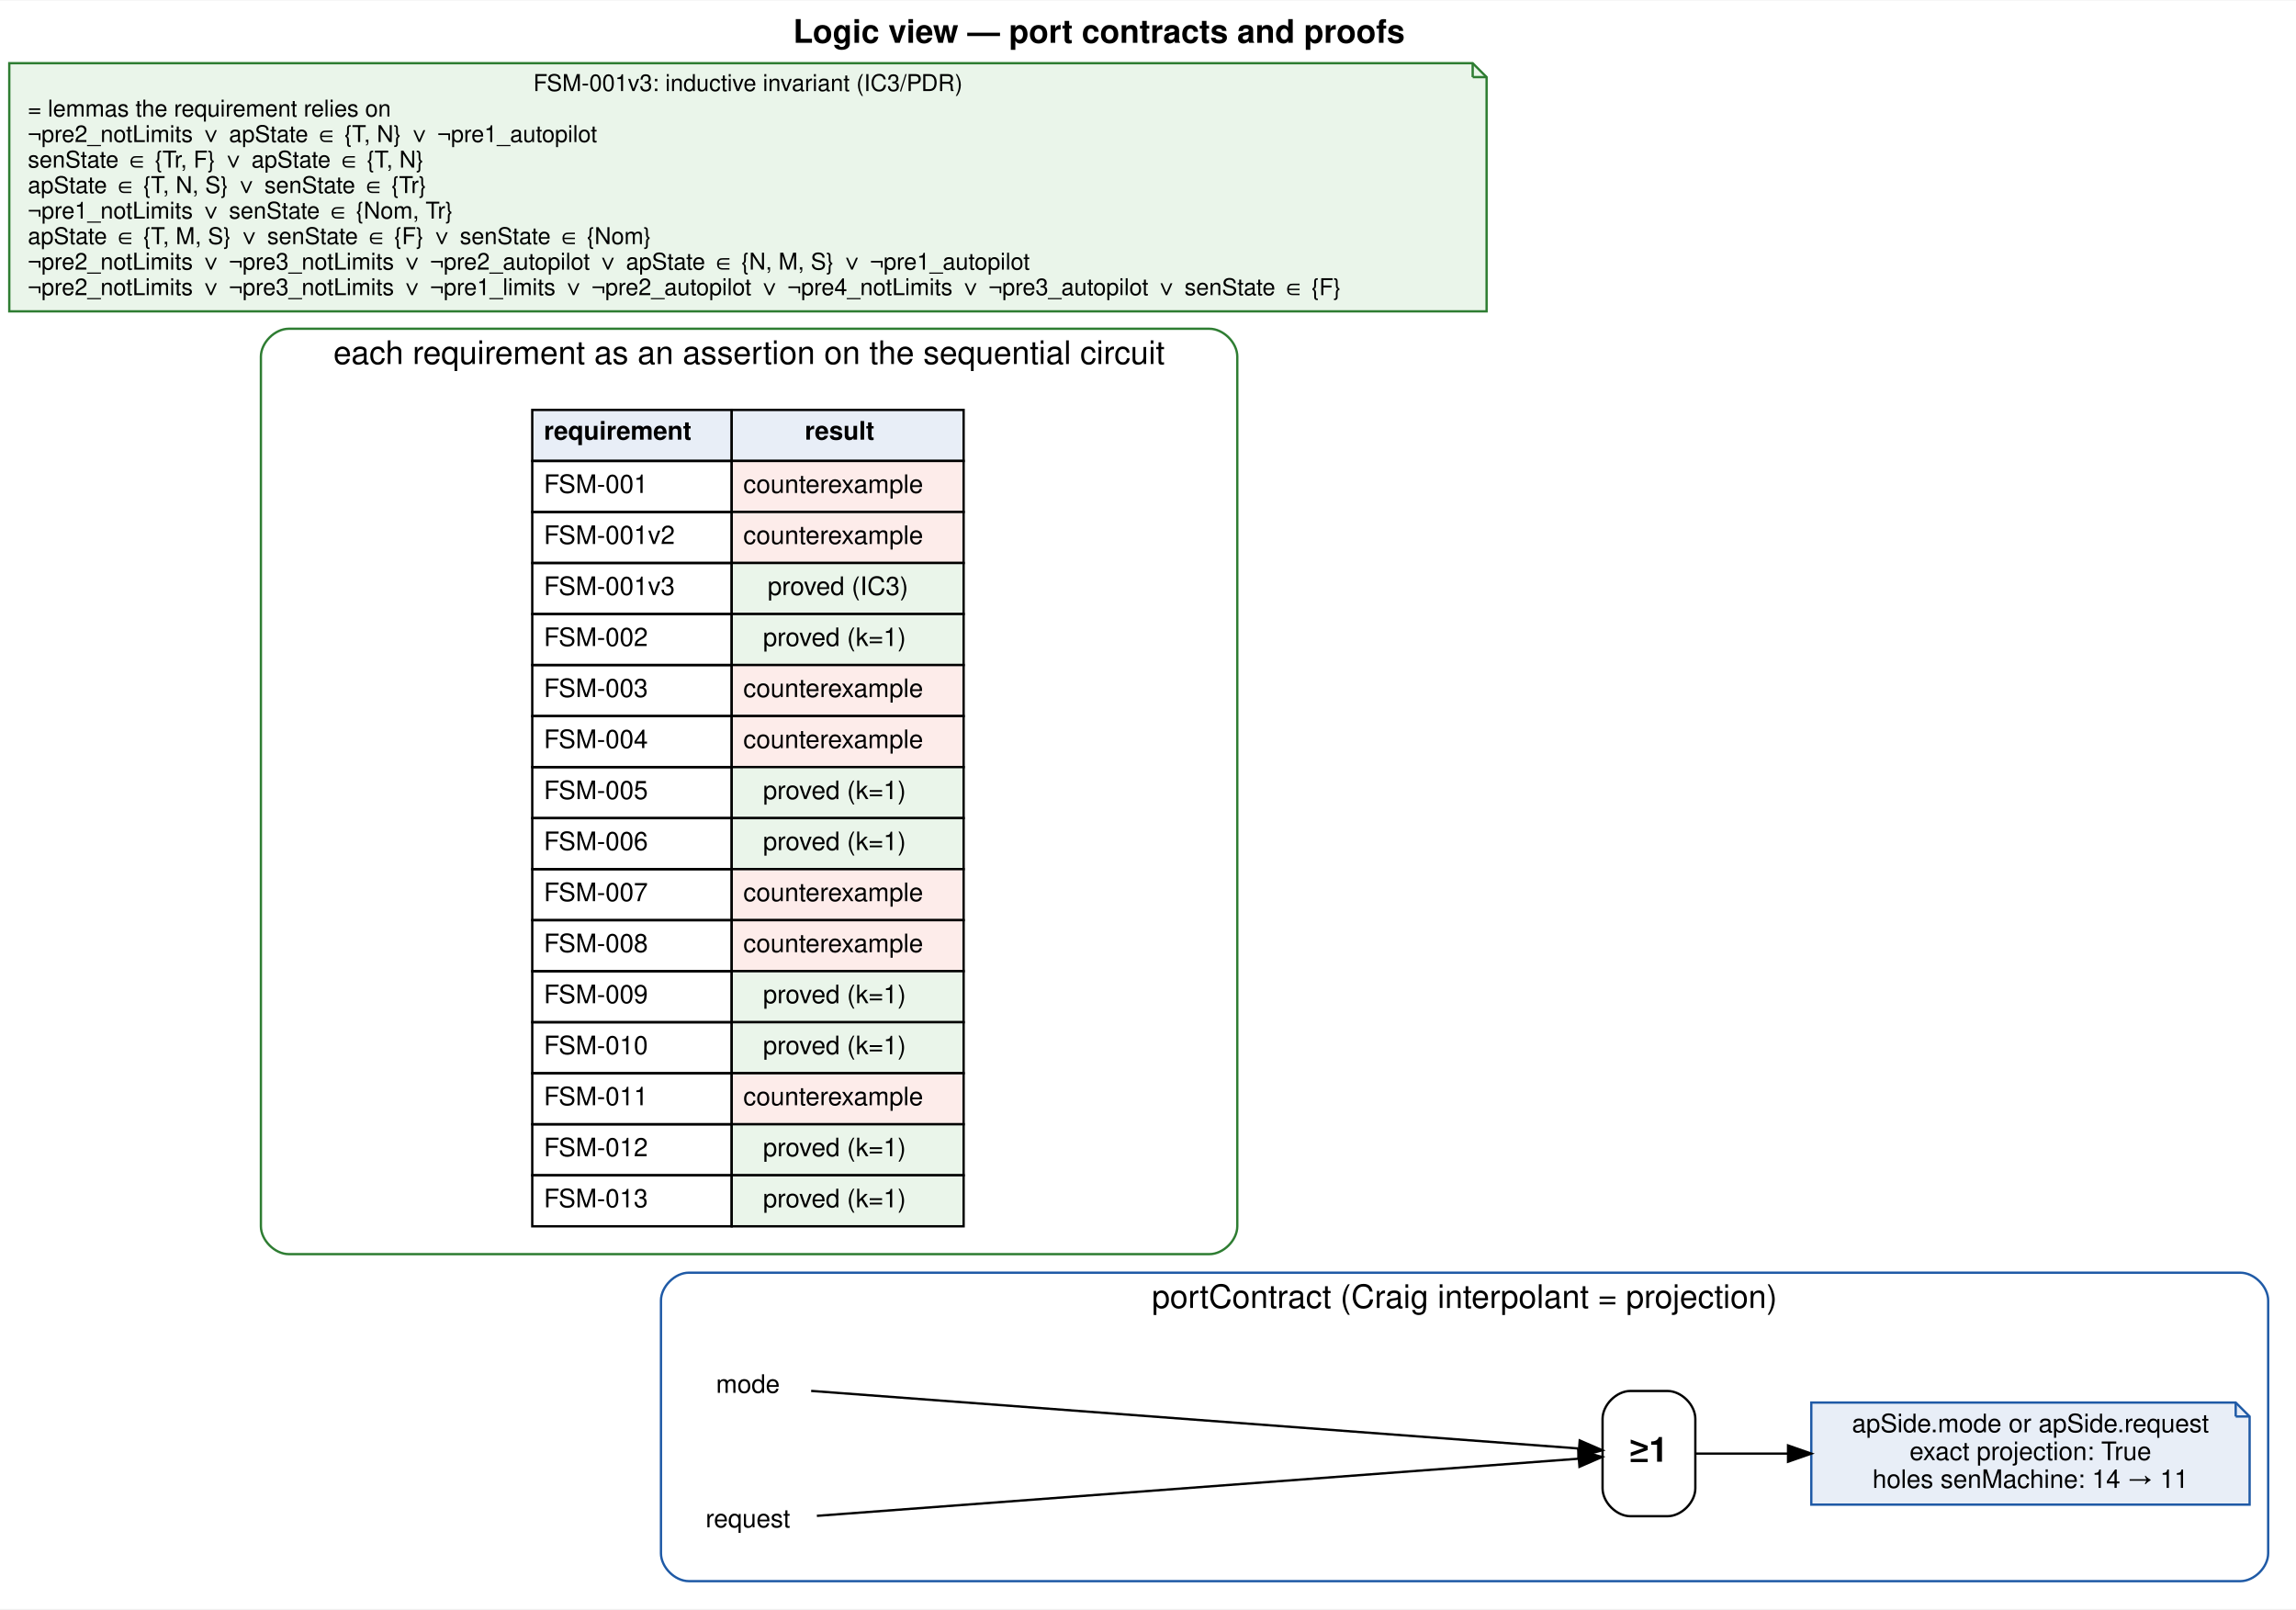
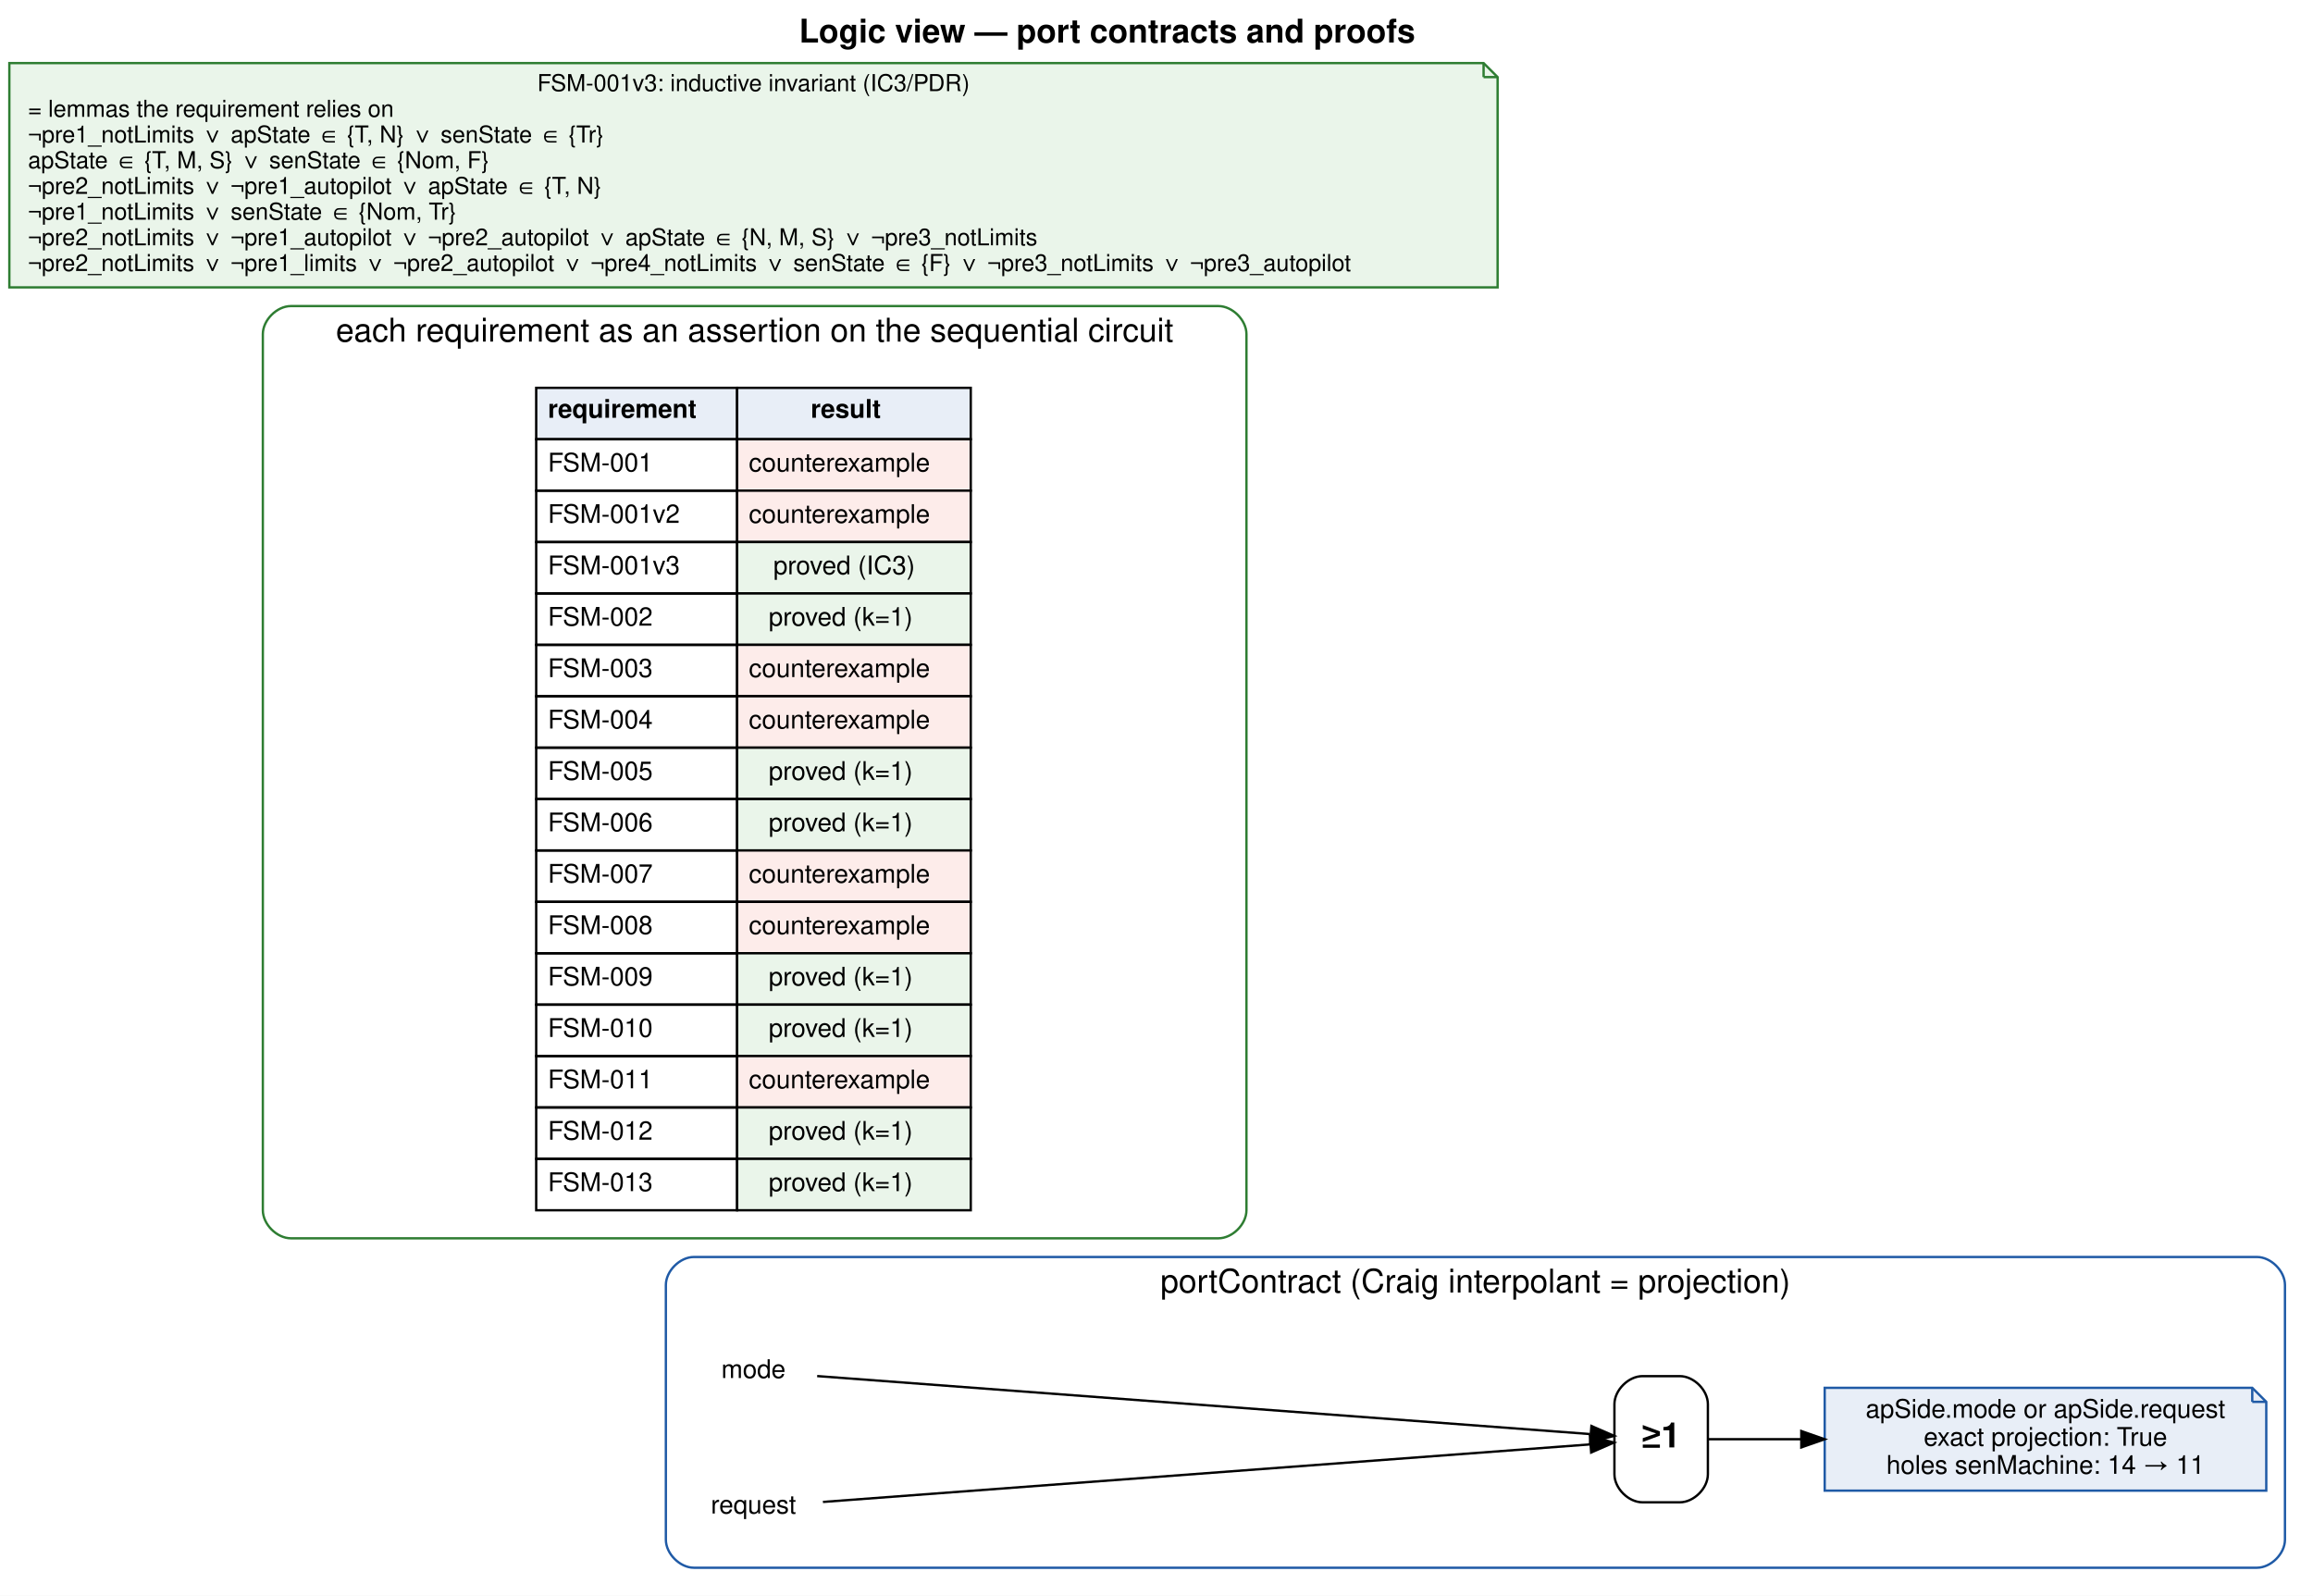
- <svg xmlns="http://www.w3.org/2000/svg" width="990pt" height="694pt" viewBox="0.00 0.00 990.00 693.50">
-   <g id="graph0" class="graph" transform="scale(1 1) rotate(0) translate(4 689.5)">
-     <polygon fill="white" stroke="transparent" points="-4,4 -4,-689.5 986,-689.5 986,4 -4,4" />
-     <text text-anchor="start" x="338" y="-671.3" font-family="Helvetica,sans-Serif" font-weight="bold" font-size="14.00">Logic view — port contracts and proofs</text>
+ <svg xmlns="http://www.w3.org/2000/svg" width="990pt" height="683pt" viewBox="0.00 0.00 990.00 683.00">
+   <g id="graph0" class="graph" transform="scale(1 1) rotate(0) translate(4 679)">
+     <polygon fill="white" stroke="transparent" points="-4,4 -4,-679 986,-679 986,4 -4,4" />
+     <text text-anchor="start" x="338" y="-660.8" font-family="Helvetica,sans-Serif" font-weight="bold" font-size="14.00">Logic view — port contracts and proofs</text>
    <g id="clust1" class="cluster">
      <path fill="none" stroke="#1f5aa6" d="M293,-8C293,-8 962,-8 962,-8 968,-8 974,-14 974,-20 974,-20 974,-129 974,-129 974,-135 968,-141 962,-141 962,-141 293,-141 293,-141 287,-141 281,-135 281,-129 281,-129 281,-20 281,-20 281,-14 287,-8 293,-8" />
      <text text-anchor="middle" x="627.5" y="-125.8" font-family="Helvetica,sans-Serif" font-size="14.00">portContract (Craig interpolant = projection)</text>
    </g>
    <g id="clust2" class="cluster">
      <path fill="none" stroke="#2e7d32" d="M120.5,-149C120.5,-149 517.5,-149 517.5,-149 523.5,-149 529.5,-155 529.5,-161 529.5,-161 529.5,-536 529.5,-536 529.5,-542 523.5,-548 517.5,-548 517.5,-548 120.5,-548 120.5,-548 114.5,-548 108.5,-542 108.5,-536 108.5,-536 108.5,-161 108.5,-161 108.5,-155 114.5,-149 120.5,-149" />
      <text text-anchor="middle" x="319" y="-532.8" font-family="Helvetica,sans-Serif" font-size="14.00">each requirement as an assertion on the sequential circuit</text>
    </g>
    <g id="node1" class="node">
      <text text-anchor="middle" x="318.5" y="-89.2" font-family="Helvetica,sans-Serif" font-size="11.00">mode</text>
    </g>
    <g id="node3" class="node">
      <path fill="white" stroke="black" d="M715,-90C715,-90 699,-90 699,-90 693,-90 687,-84 687,-78 687,-78 687,-48 687,-48 687,-42 693,-36 699,-36 699,-36 715,-36 715,-36 721,-36 727,-42 727,-48 727,-48 727,-78 727,-78 727,-84 721,-90 715,-90" />
      <text text-anchor="middle" x="707" y="-59.5" font-family="Helvetica,sans-Serif" font-weight="bold" font-size="15.00">≥1</text>
    </g>
    <g id="edge1" class="edge">
      <path fill="none" stroke="black" d="M345.76,-90.03C415.25,-84.82 603.6,-70.68 676.57,-65.21" />
      <polygon fill="black" stroke="black" points="677.15,-68.67 686.86,-64.44 676.63,-61.69 677.15,-68.67" />
    </g>
    <g id="node2" class="node">
      <text text-anchor="middle" x="318.5" y="-31.2" font-family="Helvetica,sans-Serif" font-size="11.00">request</text>
    </g>
    <g id="edge2" class="edge">
      <path fill="none" stroke="black" d="M348.23,-36.16C419.62,-41.51 604.46,-55.38 676.58,-60.79" />
      <polygon fill="black" stroke="black" points="676.53,-64.3 686.76,-61.56 677.05,-57.32 676.53,-64.3" />
    </g>
    <g id="node4" class="node">
      <polygon fill="#e8eef7" stroke="#1f5aa6" points="960,-85 777,-85 777,-41 966,-41 966,-79 960,-85" />
      <polyline fill="none" stroke="#1f5aa6" points="960,-85 960,-79 " />
      <polyline fill="none" stroke="#1f5aa6" points="966,-79 960,-79 " />
      <text text-anchor="middle" x="871.5" y="-72.2" font-family="Helvetica,sans-Serif" font-size="11.00">apSide.mode or apSide.request</text>
      <text text-anchor="middle" x="871.5" y="-60.2" font-family="Helvetica,sans-Serif" font-size="11.00">exact projection: True</text>
      <text text-anchor="middle" x="871.5" y="-48.2" font-family="Helvetica,sans-Serif" font-size="11.00">holes senMachine: 14 → 11</text>
    </g>
    <g id="edge3" class="edge">
      <path fill="none" stroke="black" d="M727.28,-63C737.83,-63 751.82,-63 766.92,-63" />
      <polygon fill="black" stroke="black" points="766.98,-66.5 776.98,-63 766.98,-59.5 766.98,-66.5" />
    </g>
    <g id="node5" class="node">
      <polygon fill="#e8eef7" stroke="transparent" points="225.5,-491 225.5,-513 311.5,-513 311.5,-491 225.5,-491" />
      <polygon fill="none" stroke="black" points="225.5,-491 225.5,-513 311.5,-513 311.5,-491 225.5,-491" />
      <text text-anchor="start" x="230.5" y="-500.2" font-family="Helvetica,sans-Serif" font-weight="bold" font-size="11.00">requirement</text>
      <polygon fill="#e8eef7" stroke="transparent" points="311.5,-491 311.5,-513 411.5,-513 411.5,-491 311.5,-491" />
      <polygon fill="none" stroke="black" points="311.5,-491 311.5,-513 411.5,-513 411.5,-491 311.5,-491" />
      <text text-anchor="start" x="343" y="-500.2" font-family="Helvetica,sans-Serif" font-weight="bold" font-size="11.00">result</text>
      <polygon fill="none" stroke="black" points="225.5,-469 225.5,-491 311.5,-491 311.5,-469 225.5,-469" />
      <text text-anchor="start" x="230.5" y="-477.2" font-family="Helvetica,sans-Serif" font-size="11.00">FSM-001</text>
      <polygon fill="#fdecea" stroke="transparent" points="311.5,-469 311.5,-491 411.5,-491 411.5,-469 311.5,-469" />
      <polygon fill="none" stroke="black" points="311.5,-469 311.5,-491 411.5,-491 411.5,-469 311.5,-469" />
      <text text-anchor="start" x="316.5" y="-477.2" font-family="Helvetica,sans-Serif" font-size="11.00">counterexample</text>
      <polygon fill="none" stroke="black" points="225.5,-447 225.5,-469 311.5,-469 311.5,-447 225.5,-447" />
      <text text-anchor="start" x="230.5" y="-455.2" font-family="Helvetica,sans-Serif" font-size="11.00">FSM-001v2</text>
      <polygon fill="#fdecea" stroke="transparent" points="311.5,-447 311.5,-469 411.5,-469 411.5,-447 311.5,-447" />
      <polygon fill="none" stroke="black" points="311.5,-447 311.5,-469 411.5,-469 411.5,-447 311.5,-447" />
      <text text-anchor="start" x="316.5" y="-455.2" font-family="Helvetica,sans-Serif" font-size="11.00">counterexample</text>
      <polygon fill="none" stroke="black" points="225.5,-425 225.5,-447 311.5,-447 311.5,-425 225.5,-425" />
      <text text-anchor="start" x="230.5" y="-433.2" font-family="Helvetica,sans-Serif" font-size="11.00">FSM-001v3</text>
      <polygon fill="#eaf5ea" stroke="transparent" points="311.5,-425 311.5,-447 411.5,-447 411.5,-425 311.5,-425" />
      <polygon fill="none" stroke="black" points="311.5,-425 311.5,-447 411.5,-447 411.5,-425 311.5,-425" />
      <text text-anchor="start" x="327" y="-433.2" font-family="Helvetica,sans-Serif" font-size="11.00">proved (IC3)</text>
      <polygon fill="none" stroke="black" points="225.5,-403 225.5,-425 311.5,-425 311.5,-403 225.5,-403" />
      <text text-anchor="start" x="230.5" y="-411.2" font-family="Helvetica,sans-Serif" font-size="11.00">FSM-002</text>
      <polygon fill="#eaf5ea" stroke="transparent" points="311.5,-403 311.5,-425 411.5,-425 411.5,-403 311.5,-403" />
      <polygon fill="none" stroke="black" points="311.5,-403 311.5,-425 411.5,-425 411.5,-403 311.5,-403" />
      <text text-anchor="start" x="325" y="-411.2" font-family="Helvetica,sans-Serif" font-size="11.00">proved (k=1)</text>
      <polygon fill="none" stroke="black" points="225.5,-381 225.5,-403 311.5,-403 311.5,-381 225.5,-381" />
      <text text-anchor="start" x="230.5" y="-389.2" font-family="Helvetica,sans-Serif" font-size="11.00">FSM-003</text>
      <polygon fill="#fdecea" stroke="transparent" points="311.5,-381 311.5,-403 411.5,-403 411.5,-381 311.5,-381" />
      <polygon fill="none" stroke="black" points="311.5,-381 311.5,-403 411.5,-403 411.5,-381 311.5,-381" />
      <text text-anchor="start" x="316.5" y="-389.2" font-family="Helvetica,sans-Serif" font-size="11.00">counterexample</text>
      <polygon fill="none" stroke="black" points="225.5,-359 225.5,-381 311.5,-381 311.5,-359 225.5,-359" />
      <text text-anchor="start" x="230.5" y="-367.2" font-family="Helvetica,sans-Serif" font-size="11.00">FSM-004</text>
      <polygon fill="#fdecea" stroke="transparent" points="311.5,-359 311.5,-381 411.5,-381 411.5,-359 311.5,-359" />
      <polygon fill="none" stroke="black" points="311.5,-359 311.5,-381 411.5,-381 411.5,-359 311.5,-359" />
      <text text-anchor="start" x="316.5" y="-367.2" font-family="Helvetica,sans-Serif" font-size="11.00">counterexample</text>
      <polygon fill="none" stroke="black" points="225.5,-337 225.5,-359 311.5,-359 311.5,-337 225.5,-337" />
      <text text-anchor="start" x="230.5" y="-345.2" font-family="Helvetica,sans-Serif" font-size="11.00">FSM-005</text>
      <polygon fill="#eaf5ea" stroke="transparent" points="311.5,-337 311.5,-359 411.5,-359 411.5,-337 311.5,-337" />
      <polygon fill="none" stroke="black" points="311.5,-337 311.5,-359 411.5,-359 411.5,-337 311.5,-337" />
      <text text-anchor="start" x="325" y="-345.2" font-family="Helvetica,sans-Serif" font-size="11.00">proved (k=1)</text>
      <polygon fill="none" stroke="black" points="225.5,-315 225.5,-337 311.5,-337 311.5,-315 225.5,-315" />
      <text text-anchor="start" x="230.5" y="-323.2" font-family="Helvetica,sans-Serif" font-size="11.00">FSM-006</text>
      <polygon fill="#eaf5ea" stroke="transparent" points="311.5,-315 311.5,-337 411.5,-337 411.5,-315 311.5,-315" />
      <polygon fill="none" stroke="black" points="311.5,-315 311.5,-337 411.5,-337 411.5,-315 311.5,-315" />
      <text text-anchor="start" x="325" y="-323.2" font-family="Helvetica,sans-Serif" font-size="11.00">proved (k=1)</text>
      <polygon fill="none" stroke="black" points="225.5,-293 225.5,-315 311.5,-315 311.5,-293 225.5,-293" />
      <text text-anchor="start" x="230.5" y="-301.2" font-family="Helvetica,sans-Serif" font-size="11.00">FSM-007</text>
      <polygon fill="#fdecea" stroke="transparent" points="311.5,-293 311.5,-315 411.5,-315 411.5,-293 311.5,-293" />
      <polygon fill="none" stroke="black" points="311.5,-293 311.5,-315 411.5,-315 411.5,-293 311.5,-293" />
      <text text-anchor="start" x="316.5" y="-301.2" font-family="Helvetica,sans-Serif" font-size="11.00">counterexample</text>
      <polygon fill="none" stroke="black" points="225.5,-271 225.5,-293 311.5,-293 311.5,-271 225.5,-271" />
      <text text-anchor="start" x="230.5" y="-279.2" font-family="Helvetica,sans-Serif" font-size="11.00">FSM-008</text>
      <polygon fill="#fdecea" stroke="transparent" points="311.5,-271 311.5,-293 411.5,-293 411.5,-271 311.5,-271" />
      <polygon fill="none" stroke="black" points="311.5,-271 311.5,-293 411.5,-293 411.5,-271 311.5,-271" />
      <text text-anchor="start" x="316.5" y="-279.2" font-family="Helvetica,sans-Serif" font-size="11.00">counterexample</text>
      <polygon fill="none" stroke="black" points="225.5,-249 225.5,-271 311.5,-271 311.5,-249 225.5,-249" />
      <text text-anchor="start" x="230.5" y="-257.2" font-family="Helvetica,sans-Serif" font-size="11.00">FSM-009</text>
      <polygon fill="#eaf5ea" stroke="transparent" points="311.5,-249 311.5,-271 411.5,-271 411.5,-249 311.5,-249" />
      <polygon fill="none" stroke="black" points="311.5,-249 311.5,-271 411.5,-271 411.5,-249 311.5,-249" />
      <text text-anchor="start" x="325" y="-257.2" font-family="Helvetica,sans-Serif" font-size="11.00">proved (k=1)</text>
      <polygon fill="none" stroke="black" points="225.5,-227 225.5,-249 311.5,-249 311.5,-227 225.5,-227" />
      <text text-anchor="start" x="230.5" y="-235.2" font-family="Helvetica,sans-Serif" font-size="11.00">FSM-010</text>
      <polygon fill="#eaf5ea" stroke="transparent" points="311.5,-227 311.5,-249 411.5,-249 411.5,-227 311.5,-227" />
      <polygon fill="none" stroke="black" points="311.5,-227 311.5,-249 411.5,-249 411.5,-227 311.5,-227" />
      <text text-anchor="start" x="325" y="-235.2" font-family="Helvetica,sans-Serif" font-size="11.00">proved (k=1)</text>
      <polygon fill="none" stroke="black" points="225.5,-205 225.5,-227 311.5,-227 311.5,-205 225.5,-205" />
      <text text-anchor="start" x="230.5" y="-213.2" font-family="Helvetica,sans-Serif" font-size="11.00">FSM-011</text>
      <polygon fill="#fdecea" stroke="transparent" points="311.5,-205 311.5,-227 411.5,-227 411.5,-205 311.5,-205" />
      <polygon fill="none" stroke="black" points="311.5,-205 311.5,-227 411.5,-227 411.5,-205 311.5,-205" />
      <text text-anchor="start" x="316.5" y="-213.2" font-family="Helvetica,sans-Serif" font-size="11.00">counterexample</text>
      <polygon fill="none" stroke="black" points="225.5,-183 225.5,-205 311.5,-205 311.5,-183 225.5,-183" />
      <text text-anchor="start" x="230.5" y="-191.2" font-family="Helvetica,sans-Serif" font-size="11.00">FSM-012</text>
      <polygon fill="#eaf5ea" stroke="transparent" points="311.5,-183 311.5,-205 411.5,-205 411.5,-183 311.5,-183" />
      <polygon fill="none" stroke="black" points="311.5,-183 311.5,-205 411.5,-205 411.5,-183 311.5,-183" />
      <text text-anchor="start" x="325" y="-191.2" font-family="Helvetica,sans-Serif" font-size="11.00">proved (k=1)</text>
      <polygon fill="none" stroke="black" points="225.5,-161 225.5,-183 311.5,-183 311.5,-161 225.5,-161" />
      <text text-anchor="start" x="230.5" y="-169.2" font-family="Helvetica,sans-Serif" font-size="11.00">FSM-013</text>
      <polygon fill="#eaf5ea" stroke="transparent" points="311.5,-161 311.5,-183 411.5,-183 411.5,-161 311.5,-161" />
      <polygon fill="none" stroke="black" points="311.5,-161 311.5,-183 411.5,-183 411.5,-161 311.5,-161" />
      <text text-anchor="start" x="325" y="-169.2" font-family="Helvetica,sans-Serif" font-size="11.00">proved (k=1)</text>
    </g>
    <g id="node6" class="node">
-       <polygon fill="#eaf5ea" stroke="#2e7d32" points="631,-662.5 0,-662.5 0,-555.5 637,-555.5 637,-656.5 631,-662.5" />
-       <polyline fill="none" stroke="#2e7d32" points="631,-662.5 631,-656.5 " />
-       <polyline fill="none" stroke="#2e7d32" points="637,-656.5 631,-656.5 " />
-       <text text-anchor="middle" x="318.5" y="-650.5" font-family="Helvetica,sans-Serif" font-size="10.00">FSM-001v3: inductive invariant (IC3/PDR)</text>
-       <text text-anchor="start" x="8" y="-639.5" font-family="Helvetica,sans-Serif" font-size="10.00">= lemmas the requirement relies on</text>
-       <text text-anchor="start" x="8" y="-628.5" font-family="Helvetica,sans-Serif" font-size="10.00">¬pre2_notLimits ∨ apState ∈ {T, N} ∨ ¬pre1_autopilot</text>
-       <text text-anchor="start" x="8" y="-617.5" font-family="Helvetica,sans-Serif" font-size="10.00">senState ∈ {Tr, F} ∨ apState ∈ {T, N}</text>
-       <text text-anchor="start" x="8" y="-606.5" font-family="Helvetica,sans-Serif" font-size="10.00">apState ∈ {T, N, S} ∨ senState ∈ {Tr}</text>
-       <text text-anchor="start" x="8" y="-595.5" font-family="Helvetica,sans-Serif" font-size="10.00">¬pre1_notLimits ∨ senState ∈ {Nom, Tr}</text>
-       <text text-anchor="start" x="8" y="-584.5" font-family="Helvetica,sans-Serif" font-size="10.00">apState ∈ {T, M, S} ∨ senState ∈ {F} ∨ senState ∈ {Nom}</text>
-       <text text-anchor="start" x="8" y="-573.5" font-family="Helvetica,sans-Serif" font-size="10.00">¬pre2_notLimits ∨ ¬pre3_notLimits ∨ ¬pre2_autopilot ∨ apState ∈ {N, M, S} ∨ ¬pre1_autopilot</text>
-       <text text-anchor="start" x="8" y="-562.5" font-family="Helvetica,sans-Serif" font-size="10.00">¬pre2_notLimits ∨ ¬pre3_notLimits ∨ ¬pre1_limits ∨ ¬pre2_autopilot ∨ ¬pre4_notLimits ∨ ¬pre3_autopilot ∨ senState ∈ {F}</text>
+       <polygon fill="#eaf5ea" stroke="#2e7d32" points="631,-652 0,-652 0,-556 637,-556 637,-646 631,-652" />
+       <polyline fill="none" stroke="#2e7d32" points="631,-652 631,-646 " />
+       <polyline fill="none" stroke="#2e7d32" points="637,-646 631,-646 " />
+       <text text-anchor="middle" x="318.5" y="-640" font-family="Helvetica,sans-Serif" font-size="10.00">FSM-001v3: inductive invariant (IC3/PDR)</text>
+       <text text-anchor="start" x="8" y="-629" font-family="Helvetica,sans-Serif" font-size="10.00">= lemmas the requirement relies on</text>
+       <text text-anchor="start" x="8" y="-618" font-family="Helvetica,sans-Serif" font-size="10.00">¬pre1_notLimits ∨ apState ∈ {T, N} ∨ senState ∈ {Tr}</text>
+       <text text-anchor="start" x="8" y="-607" font-family="Helvetica,sans-Serif" font-size="10.00">apState ∈ {T, M, S} ∨ senState ∈ {Nom, F}</text>
+       <text text-anchor="start" x="8" y="-596" font-family="Helvetica,sans-Serif" font-size="10.00">¬pre2_notLimits ∨ ¬pre1_autopilot ∨ apState ∈ {T, N}</text>
+       <text text-anchor="start" x="8" y="-585" font-family="Helvetica,sans-Serif" font-size="10.00">¬pre1_notLimits ∨ senState ∈ {Nom, Tr}</text>
+       <text text-anchor="start" x="8" y="-574" font-family="Helvetica,sans-Serif" font-size="10.00">¬pre2_notLimits ∨ ¬pre1_autopilot ∨ ¬pre2_autopilot ∨ apState ∈ {N, M, S} ∨ ¬pre3_notLimits</text>
+       <text text-anchor="start" x="8" y="-563" font-family="Helvetica,sans-Serif" font-size="10.00">¬pre2_notLimits ∨ ¬pre1_limits ∨ ¬pre2_autopilot ∨ ¬pre4_notLimits ∨ senState ∈ {F} ∨ ¬pre3_notLimits ∨ ¬pre3_autopilot</text>
    </g>
  </g>
</svg>
